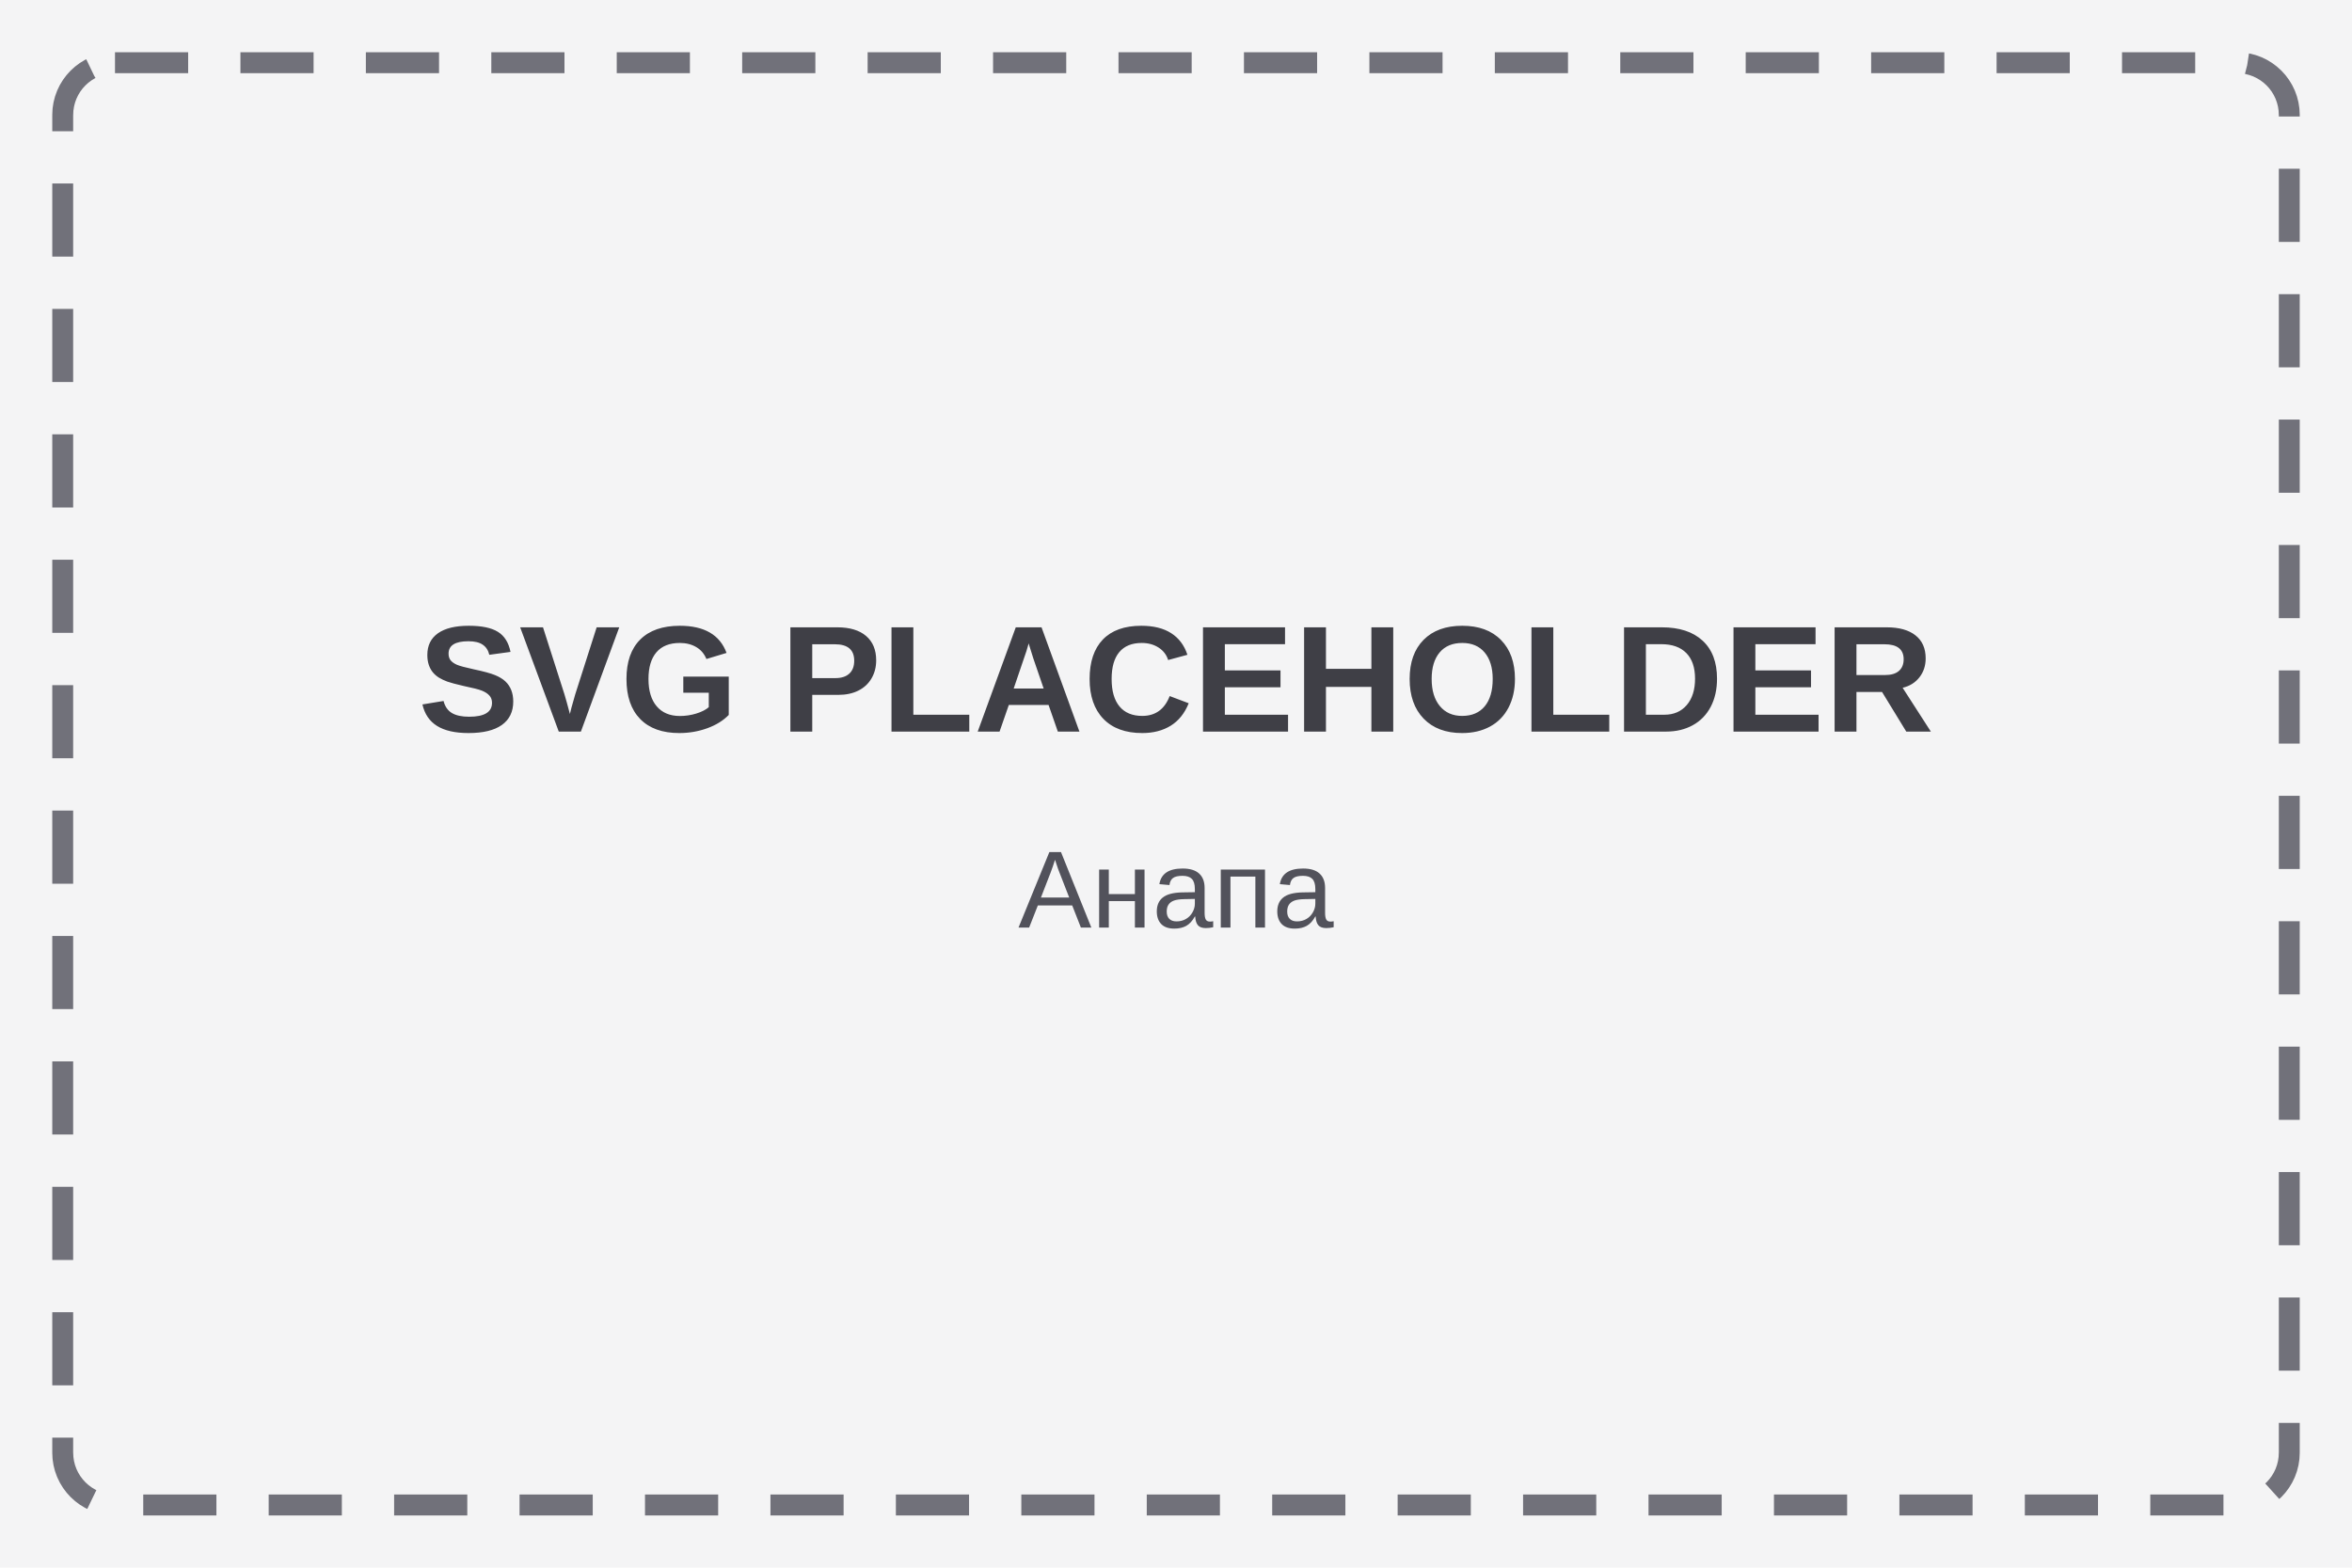
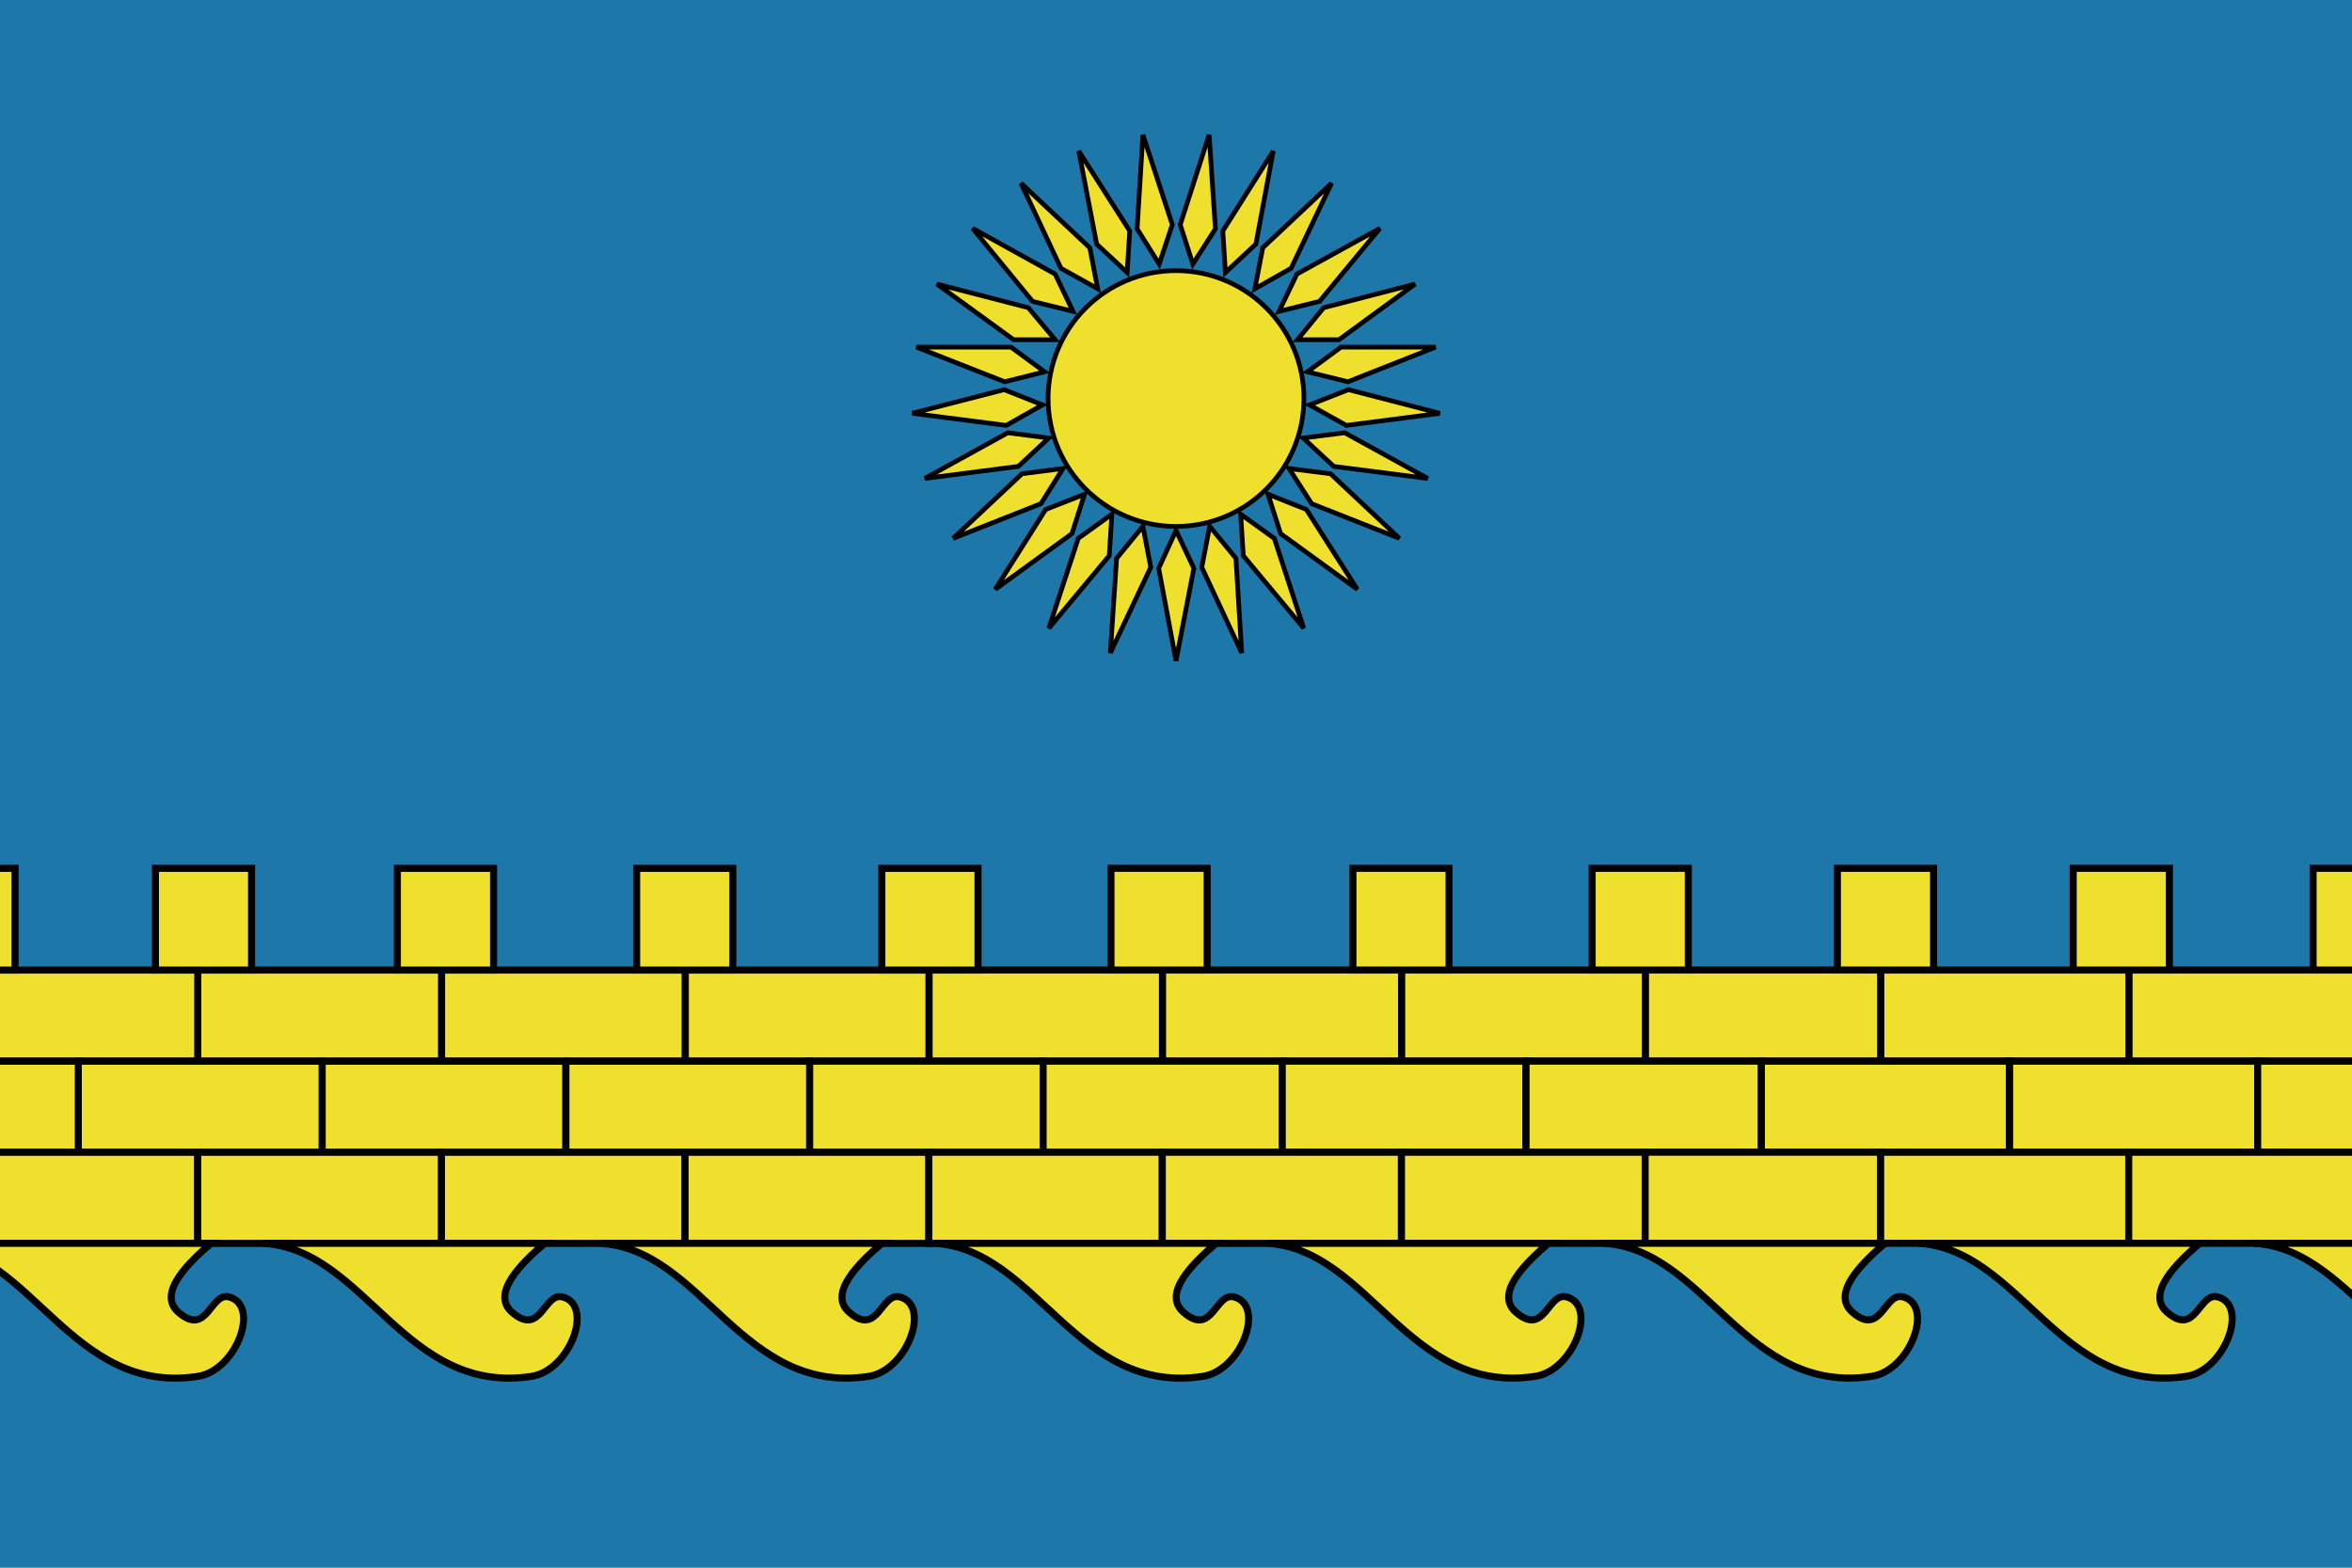
- <svg xmlns="http://www.w3.org/2000/svg" viewBox="0 0 900 600" role="img" aria-labelledby="title desc" data-placeholder="true">
-   <rect width="900" height="600" fill="#f4f4f5" />
-   <rect x="24" y="24" width="852" height="552" rx="20" fill="none" stroke="#71717a" stroke-width="8" stroke-dasharray="28 20" />
-   <text x="450" y="280" fill="#3f3f46" font-family="Arial, sans-serif" font-size="58" font-weight="700" text-anchor="middle">SVG PLACEHOLDER</text>
-   <text x="450" y="355" fill="#52525b" font-family="Arial, sans-serif" font-size="42" text-anchor="middle">Анапа</text>
+ <svg xmlns="http://www.w3.org/2000/svg" width="1500" height="1e3" enable-background="new 0 0 283.5 355.9" version="1.1" viewBox="0 0 1500 1e3" xml:space="preserve">
+   <g>
+     <rect width="1500" height="1e3" style="fill:#1d78a9" />
+     <path d="m1893.3 816.16h-0.298 0.298-0.298zm312.14-85.86c-0.298 0.596-0.596 0.894-1.192 1.491-8.646-5.366-16.695-8.944-24.148-9.242-2.981-1.789-4.77-5.664-5.963-10.136 10.136 2.385 20.869 8.944 31.303 17.887zm-89.736 82.879c0.298 1.192-0.298 2.981-1.789 3.876 3.577 4.77 7.453 9.54 11.031 14.608 3.577-0.596 7.155-0.894 10.434-1.491l11.329-2.087 15.502-3.279-11.627-13.714-31.005 2.087c-0.596 0.894-1.192 1.192-2.087 1.491l-0.894-1.192zm-23.254 1.491s0 3.279-2.087 4.472c3.279 5.068 6.559 10.136 9.838 15.204 7.155-0.596 14.012-1.491 20.571-2.385-3.279-4.77-6.559-9.838-9.838-14.608-2.385 0-6.559 0.596-6.559-3.578-2.683 0.298-5.664 0.298-8.348 0.596-0.298 0.894-1.192 1.789-2.385 2.087zm-11.329 0.596c-2.981 0-5.963 0.298-8.944 0.298-0.596 0.894-1.491 1.789-2.683 1.789l-0.894-1.491c0.298 0.596 0 3.578-2.683 4.472 2.981 5.366 5.963 10.732 8.944 16.397 7.155-0.596 14.31-0.894 21.167-1.789-2.683-5.068-5.664-10.136-8.348-15.204-2.087-0.298-7.751 0-6.559-4.472zm-113.29 2.087c0.298 2.087-1.192 3.876-3.578 3.876 0.596 5.664 1.192 11.627 1.491 17.291 7.453 0 14.906 0.298 22.359 0.298-0.596-5.963-1.192-11.627-1.789-17.589-2.385 0-5.068-0.894-4.472-3.876h-10.434c-0.596 0.596-1.491 0.894-2.981 0.894v-0.894zm-6.857 3.876c-2.683 0-4.472-1.192-4.174-3.876h-11.031c-0.596 0.298-1.491 0.596-2.385 0.596-0.298 2.087-2.385 2.683-4.472 2.683-0.298 5.664-0.298 11.627-0.298 17.291 7.453 0.298 14.906 0.298 22.359 0.596v-17.291zm32.197-3.876c0.298 2.087-1.192 3.876-3.279 3.876 1.192 5.963 2.385 11.925 3.578 17.589 7.453 0 14.906 0 22.359-0.298-1.192-5.963-2.385-11.627-3.876-17.589-2.385 0-5.366-0.596-4.77-3.876h-10.434c-0.596 0.596-1.491 1.192-2.683 1.192l-0.298-1.192h-0.596zm25.042-0.298c0.298 2.087-1.192 3.876-2.981 3.876 1.789 5.963 3.578 11.627 5.664 17.589 7.453 0 14.906-0.298 22.061-0.596-1.789-5.664-3.876-11.329-5.664-16.993-2.385 0-5.664-0.596-5.068-4.174-3.578 0-6.857 0-10.434 0.298-0.596 0.596-1.491 1.192-2.683 1.192l-0.298-1.192zm25.341-0.596c0.298 0.596-0.298 3.876-2.981 4.174 2.385 5.664 4.77 11.329 7.155 16.993 7.453-0.298 14.608-0.596 21.763-1.192-2.385-5.366-4.77-11.031-7.155-16.397-2.087 0-6.261 0-5.366-4.174-3.279 0-6.559 0.298-9.838 0.298-0.596 0.894-1.789 1.491-2.981 1.491zm-174.4-0.894c-0.298 2.981-3.876 2.981-5.664 2.981-1.789 5.068-3.876 10.434-5.664 15.502 7.155 0.596 14.31 0.894 21.465 1.491 1.789-5.366 3.876-10.732 5.664-16.099-1.789 0-3.279-1.789-2.981-3.578-3.279-0.298-6.559-0.298-9.838-0.596-0.596 0.298-1.789 0.298-2.981 0.298zm-11.329-1.789c0.298 1.491-0.298 3.876 2.683 4.77-2.385 5.068-4.77 10.136-7.155 15.204-7.155-0.596-14.31-0.894-21.167-1.491 2.683-5.664 5.366-11.031 8.049-16.695 2.087 0 5.664 0.596 6.261-2.981h1.192c3.876 0.298 10.434 1.192 10.136 1.192zm35.477 2.683c-0.298 2.683-2.981 2.981-4.77 2.981-1.491 5.366-2.683 11.031-4.174 16.397 7.155 0.298 14.608 0.894 22.061 1.192 1.192-5.366 2.683-10.732 3.876-16.099-2.087 0-3.876-2.087-3.279-4.174-3.876 0-8.049-0.298-11.925-0.298h-1.789zm24.744 0.298v0.298zm0 1.192c-0.298 2.087-2.385 2.683-4.472 2.683-0.596 5.366-1.491 10.732-2.087 16.397 7.453 0.298 14.608 0.596 22.061 0.894 0.596-5.664 1.491-11.329 2.087-17.291-2.087 0-3.578-1.491-3.578-3.578-3.578 0-7.155 0-10.732-0.298-0.894 0.596-1.789 1.192-3.279 1.192zm-83.177-6.559c-1.789-0.596-6.857 0.596-11.627-4.472l-59.029 0.298c0.298 2.385-2.385 4.472-6.559 5.963-21.167 7.155-11.925 10.434 6.857 12.521 18.484 2.087 39.949 4.174 62.904 5.963 3.279-5.664 6.261-11.031 9.54-16.695-2.087-1.192-1.491-3.279-2.087-3.578zm324.66-1.491 11.925 12.521c16.099-4.174 43.824-12.223 53.066-25.042 11.925-16.397 7.453-39.352-6.559-53.066 1.491-5.366-1.789-11.031-6.559-11.031-9.242 0-9.242 16.695 0 16.695 1.491 0 2.981-0.596 4.174-1.789 10.434 12.819 11.925 29.216 2.385 42.334-8.944 11.627-35.477 16.695-58.432 19.378zm-83.773-16.993c14.608 0 13.714-1.192 13.714 4.472 0 0.894-0.894 1.789-1.789 1.789-14.608 0-13.714 1.192-13.714-4.472 0.298-1.192 0.894-1.789 1.789-1.789zm19.974 0c14.608 0 13.714-1.192 13.714 4.472 0 0.894-0.894 1.789-1.789 1.789-14.608 0-13.714 1.192-13.714-4.472 0-1.192 0.596-1.789 1.789-1.789zm19.676 0c14.608 0 13.714-1.192 13.714 4.472 0 0.894-0.894 1.789-1.789 1.789-14.608 0-13.714 1.192-13.714-4.472 0-1.192 0.894-1.789 1.789-1.789zm-181.56-5.664c11.031 0 11.031 11.627 0 11.627-11.329 0-11.329-11.627 0-11.627zm20.869 0c11.031 0 11.031 11.627 0 11.627s-11.031-11.627 0-11.627zm21.167 0c11.031 0 11.031 11.627 0 11.627s-11.031-11.627 0-11.627zm21.167 0c11.031 0 11.031 11.627 0 11.627s-11.031-11.627 0-11.627zm21.167 0c11.031 0 11.031 11.627 0 11.627-11.329 0-11.329-11.627 0-11.627zm20.869 0c11.031 0 11.031 11.627 0 11.627s-11.031-11.627 0-11.627zm21.167 0c11.031 0 11.031 11.627 0 11.627-11.031 0-11.031-11.627 0-11.627zm-231.64 3.578c14.608 0 13.714-1.192 13.714 4.472 0 0.894-0.894 1.789-1.789 1.789-14.608 0-13.714 1.192-13.714-4.472 0-1.192 0.894-1.789 1.789-1.789zm19.676 0c14.608 0 13.714-1.192 13.714 4.472 0 0.894-0.894 1.789-1.789 1.789-14.608 0-13.714 1.192-13.714-4.472 0.298-1.192 0.894-1.789 1.789-1.789zm19.974 0c14.608 0 13.714-1.192 13.714 4.472 0 0.894-0.894 1.789-1.789 1.789-14.608 0-13.714 1.192-13.714-4.472 0-1.192 0.596-1.789 1.789-1.789zm19.676 0c14.608 0 13.714-1.192 13.714 4.472 0 0.894-0.894 1.789-1.789 1.789-14.608 0-13.714 1.192-13.714-4.472 0-1.192 0.894-1.789 1.789-1.789zm19.676 0c14.608 0 13.714-1.192 13.714 4.472 0 0.894-0.894 1.789-1.789 1.789-14.608 0-13.714 1.192-13.714-4.472 0-1.192 0.894-1.789 1.789-1.789zm293.65-51.576c-4.77-4.472-11.627-5.366-17.888-3.578-1.192 5.366 0.894 11.031 2.981 6.559 1.192-2.683 9.54-1.491 14.906-0.298zm1.789-5.664c-3.578-4.174-9.54-6.559-15.801-8.646-5.664-0.596-8.348 0.298-8.049 2.981 0.596 2.683 1.491 4.472 2.683 5.664 3.876-1.491 7.751-2.087 11.329-0.894 2.981 0 5.664 1.491 8.646 3.876 0.298-1.192 0.596-2.087 1.192-2.981zm-49.191 57.836c10.732-0.596 22.061-1.789 31.601-4.472 19.974-5.068 32.198-13.117 31.303-34.284 1.192 3.279 1.789 6.559 1.789 9.838 0 33.092-39.65 35.775-64.991 36.371-3.279 0-3.279-7.155 0.298-7.453zm-367.89-1.789h26.831c3.279 0 5.962 3.279 5.962 6.857l0.298 3.578h-22.061c-3.876 0-9.54-3.876-11.329-8.049zm354.47-132.37 13.416 5.366c5.068 0.894 5.366-1.789 0.894-5.068-3.279-2.087-19.676-8.348-28.024-11.627-3.876-1.491-7.453-2.981-11.329-4.472-45.613-16.695-91.524-24.744-140.12-26.533l-0.298-6.261h-5.068v6.261c-33.39 0.596-65.289 4.77-96.89 15.801-38.756 13.416-73.935 30.707-110.9 47.7l-33.986 16.993c-1.192 1.192-0.894 5.068 5.366 2.087l11.627-6.261c2.981-1.789 7.751-2.981 10.732-3.578l11.925-5.963c9.838-4.472 28.918-12.223 34.88-15.801 11.031-5.963 28.024-12.819 42.93-18.484 10.732-4.174 20.869-7.751 31.601-11.329 6.261-2.087 11.925-3.876 18.186-5.664 26.831-7.155 46.806-9.242 75.426-9.54-0.596 19.974-0.596 37.266-0.298 56.942 0 3.279 0.298 6.261 0.298 9.54v96.294l5.963-2.981-0.894-96.294c0-2.981 0-5.664-0.298-8.348l-0.596-54.557 2.981-0.298c11.925 0 24.148 0.596 35.775 1.789 5.068 0.596 9.838 1.192 14.906 1.789 13.714 2.087 27.129 4.77 40.843 8.348 2.683 0.596 5.068 1.491 7.751 2.087 11.925 3.578 24.446 7.453 37.564 12.223 4.472 1.789 9.242 3.578 13.714 5.366z" clip-rule="evenodd" display="none" fill="#ca7430" fill-rule="evenodd" style="stroke-width:2.981" />
+     <g style="fill:#f0e02e;stroke-width:4.5;stroke:#000">
+       <rect x="281.59" y="618.79" width="155.48" height="58.114" style="fill:#f0e02e;stroke-dashoffset:91.011;stroke-width:4.5;stroke:#000" />
+       <rect x="437.07" y="618.79" width="155.48" height="58.114" style="fill:#f0e02e;stroke-dashoffset:91.011;stroke-width:4.5;stroke:#000" />
+       <rect x="592.53" y="618.76" width="148.86" height="58.166" style="fill:#f0e02e;stroke-dashoffset:91.011;stroke-width:4.5;stroke:#000" />
+       <rect x="741.42" y="618.76" width="152.52" height="58.137" style="fill:#f0e02e;stroke-dashoffset:91.011;stroke-width:4.5;stroke:#000" />
+       <rect x="893.94" y="618.76" width="155.48" height="58.114" style="fill:#f0e02e;stroke-dashoffset:91.011;stroke-width:4.5;stroke:#000" />
+       <rect x="1049.4" y="618.74" width="150.09" height="58.157" style="fill:#f0e02e;stroke-dashoffset:91.011;stroke-width:4.5;stroke:#000" />
+       <rect x="1199.5" y="618.77" width="158.25" height="58.092" style="fill:#f0e02e;stroke-dashoffset:91.011;stroke-width:4.5;stroke:#000" />
+       <rect x="1357.8" y="618.77" width="158.25" height="58.092" style="fill:#f0e02e;stroke-dashoffset:91.011;stroke-width:4.5;stroke:#000" />
+       <rect x="126.11" y="618.79" width="155.48" height="58.114" style="fill:#f0e02e;stroke-dashoffset:91.011;stroke-width:4.5;stroke:#000" />
+       <rect x="-29.369" y="618.79" width="155.48" height="58.114" style="fill:#f0e02e;stroke-dashoffset:91.011;stroke-width:4.5;stroke:#000" />
+     </g>
+     <g transform="translate(-76.162 58.137)" style="fill:#f0e02e;stroke-width:4.5;stroke:#000">
+       <rect x="281.59" y="618.79" width="155.48" height="58.114" style="fill:#f0e02e;stroke-dashoffset:91.011;stroke-width:4.5;stroke:#000" />
+       <rect x="437.07" y="618.79" width="155.48" height="58.114" style="fill:#f0e02e;stroke-dashoffset:91.011;stroke-width:4.5;stroke:#000" />
+       <rect x="592.53" y="618.76" width="148.86" height="58.166" style="fill:#f0e02e;stroke-dashoffset:91.011;stroke-width:4.5;stroke:#000" />
+       <rect x="741.42" y="618.76" width="152.52" height="58.137" style="fill:#f0e02e;stroke-dashoffset:91.011;stroke-width:4.5;stroke:#000" />
+       <rect x="893.94" y="618.76" width="155.48" height="58.114" style="fill:#f0e02e;stroke-dashoffset:91.011;stroke-width:4.5;stroke:#000" />
+       <rect x="1049.4" y="618.74" width="150.09" height="58.157" style="fill:#f0e02e;stroke-dashoffset:91.011;stroke-width:4.5;stroke:#000" />
+       <rect x="1199.5" y="618.77" width="158.25" height="58.092" style="fill:#f0e02e;stroke-dashoffset:91.011;stroke-width:4.5;stroke:#000" />
+       <rect x="1357.8" y="618.77" width="158.25" height="58.092" style="fill:#f0e02e;stroke-dashoffset:91.011;stroke-width:4.5;stroke:#000" />
+       <rect x="126.11" y="618.79" width="155.48" height="58.114" style="fill:#f0e02e;stroke-dashoffset:91.011;stroke-width:4.5;stroke:#000" />
+       <rect x="-29.369" y="618.79" width="155.48" height="58.114" style="fill:#f0e02e;stroke-dashoffset:91.011;stroke-width:4.5;stroke:#000" />
+       <rect x="1516" y="618.77" width="158.25" height="58.092" style="fill:#f0e02e;stroke-dashoffset:91.011;stroke-width:4.5;stroke:#000" />
+     </g>
+     <rect x="281.44" y="735.02" width="155.48" height="58.114" style="fill:#f0e02e;stroke-dashoffset:91.011;stroke-width:4.5;stroke:#000" />
+     <rect x="436.92" y="735.02" width="155.48" height="58.114" style="fill:#f0e02e;stroke-dashoffset:91.011;stroke-width:4.5;stroke:#000" />
+     <rect x="592.37" y="734.99" width="148.86" height="58.166" style="fill:#f0e02e;stroke-dashoffset:91.011;stroke-width:4.5;stroke:#000" />
+     <rect x="741.26" y="734.99" width="152.52" height="58.137" style="fill:#f0e02e;stroke-dashoffset:91.011;stroke-width:4.5;stroke:#000" />
+     <rect x="893.79" y="734.99" width="155.48" height="58.114" style="fill:#f0e02e;stroke-dashoffset:91.011;stroke-width:4.5;stroke:#000" />
+     <rect x="1049.2" y="734.97" width="150.09" height="58.157" style="fill:#f0e02e;stroke-dashoffset:91.011;stroke-width:4.5;stroke:#000" />
+     <rect x="1199.4" y="735" width="158.25" height="58.092" style="fill:#f0e02e;stroke-dashoffset:91.011;stroke-width:4.5;stroke:#000" />
+     <rect x="1357.6" y="735" width="158.25" height="58.092" style="fill:#f0e02e;stroke-dashoffset:91.011;stroke-width:4.5;stroke:#000" />
+     <rect x="125.96" y="735.02" width="155.48" height="58.114" style="fill:#f0e02e;stroke-dashoffset:91.011;stroke-width:4.5;stroke:#000" />
+     <rect x="-29.523" y="735.02" width="155.48" height="58.114" style="fill:#f0e02e;stroke-dashoffset:91.011;stroke-width:4.5;stroke:#000" />
+     <rect x="99.116" y="553.9" width="61.332" height="64.889" style="fill:#f0e02e;stroke-dashoffset:91.011;stroke-width:4.5;stroke:#000" />
+     <rect x="253.43" y="553.9" width="61.332" height="64.889" style="fill:#f0e02e;stroke-dashoffset:91.011;stroke-width:4.5;stroke:#000" />
+     <rect x="406.02" y="553.9" width="61.332" height="64.889" style="fill:#f0e02e;stroke-dashoffset:91.011;stroke-width:4.5;stroke:#000" />
+     <rect x="562.4" y="553.9" width="61.332" height="64.889" style="fill:#f0e02e;stroke-dashoffset:91.011;stroke-width:4.5;stroke:#000" />
+     <rect x="708.52" y="553.88" width="61.332" height="64.889" style="fill:#f0e02e;stroke-dashoffset:91.011;stroke-width:4.5;stroke:#000" />
+     <rect x="862.83" y="553.88" width="61.332" height="64.889" style="fill:#f0e02e;stroke-dashoffset:91.011;stroke-width:4.5;stroke:#000" />
+     <rect x="1015.4" y="553.88" width="61.332" height="64.889" style="fill:#f0e02e;stroke-dashoffset:91.011;stroke-width:4.5;stroke:#000" />
+     <rect x="1171.8" y="553.88" width="61.332" height="64.889" style="fill:#f0e02e;stroke-dashoffset:91.011;stroke-width:4.5;stroke:#000" />
+     <rect x="1322.2" y="553.88" width="61.332" height="64.889" style="fill:#f0e02e;stroke-dashoffset:91.011;stroke-width:4.5;stroke:#000" />
+     <rect x="1475.2" y="553.88" width="61.332" height="64.889" style="fill:#f0e02e;stroke-dashoffset:91.011;stroke-width:4.5;stroke:#000" />
+     <rect x="-51.733" y="553.9" width="61.332" height="64.889" style="fill:#f0e02e;stroke-dashoffset:91.011;stroke-width:4.5;stroke:#000" />
+     <g transform="translate(5.6414)" style="fill:#f0e02e;stroke-width:3;stroke:#000">
+       <g clip-rule="evenodd" fill="#f0e02e" fill-rule="evenodd">
+         <polygon transform="matrix(3.3519 0 0 3.3519 269.4 43.422)" points="116.3 64.1 109 61.2 91.5 65.7 109.4 68" style="fill:#f0e02e;stroke-width:.895;stroke:#000" />
+         <polygon transform="matrix(3.3519 0 0 3.3519 269.4 43.422)" points="117.5 70.4 109.7 69.4 93.9 78.1 111.7 75.8" style="fill:#f0e02e;stroke-width:.895;stroke:#000" />
+         <polygon transform="matrix(3.3519 0 0 3.3519 269.4 43.422)" points="99.3 89.5 116 82.9 120.2 76.2 112.4 77.2" style="fill:#f0e02e;stroke-width:.895;stroke:#000" />
+         <polygon transform="matrix(3.3519 0 0 3.3519 269.4 43.422)" points="107.3 99.2 121.9 88.6 124.3 81.1 116.9 84" style="fill:#f0e02e;stroke-width:.895;stroke:#000" />
+         <polygon transform="matrix(3.3519 0 0 3.3519 269.4 43.422)" points="117.5 106.6 129 92.8 129.5 84.9 123.1 89.5" style="fill:#f0e02e;stroke-width:.895;stroke:#000" />
+         <polygon transform="matrix(3.3519 0 0 3.3519 269.4 43.422)" points="129.2 111.3 136.9 95 135.4 87.2 130.4 93.3" style="fill:#f0e02e;stroke-width:.895;stroke:#000" />
+         <polygon transform="matrix(3.3519 0 0 3.3519 269.4 43.422)" points="141.7 112.8 145.1 95.2 141.7 88 138.4 95.2" style="fill:#f0e02e;stroke-width:.895;stroke:#000" />
+         <polygon transform="matrix(3.3519 0 0 3.3519 269.4 43.422)" points="154.2 111.3 153.1 93.3 148.1 87.2 146.6 95" style="fill:#f0e02e;stroke-width:.895;stroke:#000" />
+         <polygon transform="matrix(3.3519 0 0 3.3519 269.4 43.422)" points="166 106.6 160.4 89.5 154 84.9 154.5 92.8" style="fill:#f0e02e;stroke-width:.895;stroke:#000" />
+         <polygon transform="matrix(3.3519 0 0 3.3519 269.4 43.422)" points="176.2 99.2 166.5 84 159.2 81.1 161.6 88.6" style="fill:#f0e02e;stroke-width:.895;stroke:#000" />
+         <polygon transform="matrix(3.3519 0 0 3.3519 269.4 43.422)" points="184.2 89.5 171.1 77.2 163.2 76.2 167.5 82.9" style="fill:#f0e02e;stroke-width:.895;stroke:#000" />
+         <polygon transform="matrix(3.3519 0 0 3.3519 269.4 43.422)" points="189.6 78.1 173.8 69.4 165.9 70.4 171.7 75.8" style="fill:#f0e02e;stroke-width:.895;stroke:#000" />
+         <polygon transform="matrix(3.3519 0 0 3.3519 269.4 43.422)" points="172.7 51.7 187.2 41.1 169.8 45.6 164.8 51.7" style="fill:#f0e02e;stroke-width:.895;stroke:#000" />
+         <polygon transform="matrix(3.3519 0 0 3.3519 269.4 43.422)" points="156.9 33.5 160.2 15.8 150.6 31 151.1 38.9" style="fill:#f0e02e;stroke-width:.895;stroke:#000" />
+         <polygon transform="matrix(3.3519 0 0 3.3519 269.4 43.422)" points="132.9 31 123.2 15.8 126.6 33.5 132.4 38.9" style="fill:#f0e02e;stroke-width:.895;stroke:#000" />
+         <polygon transform="matrix(3.3519 0 0 3.3519 269.4 43.422)" points="113.6 45.6 96.2 41.1 110.8 51.7 118.7 51.7" style="fill:#f0e02e;stroke-width:.895;stroke:#000" />
+         <polygon transform="matrix(3.3519 0 0 3.3519 269.4 43.422)" points="110.3 53.1 92.3 53.1 109.1 59.7 116.7 57.8" style="fill:#f0e02e;stroke-width:.895;stroke:#000" />
+         <polygon transform="matrix(3.3519 0 0 3.3519 269.4 43.422)" points="122.1 46.3 118.7 39.2 103 30.5 114.4 44.4" style="fill:#f0e02e;stroke-width:.895;stroke:#000" />
+         <polygon transform="matrix(3.3519 0 0 3.3519 269.4 43.422)" points="125.3 34.2 112.2 21.9 119.8 38.1 126.8 42" style="fill:#f0e02e;stroke-width:.895;stroke:#000" />
+         <polygon transform="matrix(3.3519 0 0 3.3519 269.4 43.422)" points="138.5 37.3 141 29.8 135.4 12.7 134.3 30.6" style="fill:#f0e02e;stroke-width:.895;stroke:#000" />
+         <polygon transform="matrix(3.3519 0 0 3.3519 269.4 43.422)" points="149.2 30.6 148 12.7 142.5 29.8 144.9 37.3" style="fill:#f0e02e;stroke-width:.895;stroke:#000" />
+         <polygon transform="matrix(3.3519 0 0 3.3519 269.4 43.422)" points="156.7 42 163.6 38.1 171.3 21.9 158.2 34.2" style="fill:#f0e02e;stroke-width:.895;stroke:#000" />
+         <polygon transform="matrix(3.3519 0 0 3.3519 269.4 43.422)" points="169 44.4 180.5 30.5 164.7 39.2 161.3 46.3" style="fill:#f0e02e;stroke-width:.895;stroke:#000" />
+         <polygon transform="matrix(3.3519 0 0 3.3519 269.4 43.422)" points="166.7 57.8 174.4 59.7 191.1 53.1 173.1 53.1" style="fill:#f0e02e;stroke-width:.895;stroke:#000" />
+         <polygon transform="matrix(3.3519 0 0 3.3519 269.4 43.422)" points="174.1 68 191.9 65.7 174.5 61.2 167.1 64.1" style="fill:#f0e02e;stroke-width:.895;stroke:#000" />
+       </g>
+       <circle cx="744.36" cy="254.22" r="81.581" style="fill:#f0e02e;stroke-dashoffset:91.011;stroke-width:3;stroke:#000" />
+     </g>
+     <path d="m168.19 793.13c64.966 3.945 89.829 97.212 170.81 84.819 24.36-3.728 39.909-45.113 19.984-50.628-12.165-3.367-13.929 25.964-32.487 9.689-13.835-12.133 6.983-32.058 20.819-43.88z" style="fill:#f0e02e;mix-blend-mode:normal;stroke-dashoffset:91.011;stroke-width:4.5;stroke:#000" />
+     <path d="m383.23 793.13c64.966 3.945 89.829 97.212 170.81 84.819 24.36-3.728 39.909-45.113 19.984-50.628-12.165-3.367-13.929 25.964-32.487 9.689-13.835-12.133 6.983-32.058 20.819-43.88z" style="fill:#f0e02e;mix-blend-mode:normal;stroke-dashoffset:91.011;stroke-width:4.5;stroke:#000" />
+     <path d="m596.4 793.13c64.966 3.945 89.829 97.212 170.81 84.819 24.36-3.728 39.909-45.113 19.984-50.628-12.165-3.367-13.929 25.964-32.487 9.689-13.835-12.133 6.983-32.058 20.819-43.88z" style="fill:#f0e02e;mix-blend-mode:normal;stroke-dashoffset:91.011;stroke-width:4.5;stroke:#000" />
+     <path d="m808.41 793.1c64.966 3.945 89.829 97.212 170.81 84.819 24.36-3.728 39.909-45.113 19.984-50.628-12.165-3.367-13.929 25.964-32.487 9.689-13.835-12.133 6.983-32.058 20.819-43.88z" style="fill:#f0e02e;mix-blend-mode:normal;stroke-dashoffset:91.011;stroke-width:4.5;stroke:#000" />
+     <path d="m1023 793.09c64.966 3.945 89.829 97.212 170.81 84.819 24.36-3.728 39.909-45.113 19.984-50.628-12.165-3.367-13.929 25.964-32.488 9.689-13.836-12.133 6.983-32.058 20.819-43.88z" style="fill:#f0e02e;mix-blend-mode:normal;stroke-dashoffset:91.011;stroke-width:4.5;stroke:#000" />
+     <path d="m1223.7 793.09c64.966 3.945 89.829 97.212 170.81 84.819 24.36-3.728 39.909-45.113 19.984-50.628-12.165-3.367-13.929 25.964-32.488 9.689-13.836-12.133 6.983-32.058 20.819-43.88z" style="fill:#f0e02e;mix-blend-mode:normal;stroke-dashoffset:91.011;stroke-width:4.5;stroke:#000" />
+     <path d="m1437.8 793.09c64.966 3.945 89.829 97.212 170.81 84.819 24.36-3.728 39.909-45.113 19.984-50.628-12.165-3.367-13.929 25.964-32.488 9.689-13.836-12.133 6.983-32.058 20.819-43.88z" style="fill:#f0e02e;mix-blend-mode:normal;stroke-dashoffset:91.011;stroke-width:4.5;stroke:#000" />
+     <path d="m-44.559 793.13c64.966 3.945 89.829 97.212 170.81 84.819 24.36-3.728 39.909-45.113 19.984-50.628-12.165-3.367-13.929 25.964-32.487 9.689-13.835-12.133 6.983-32.058 20.819-43.88z" style="fill:#f0e02e;mix-blend-mode:normal;stroke-dashoffset:91.011;stroke-width:4.5;stroke:#000" />
+   </g>
</svg>
